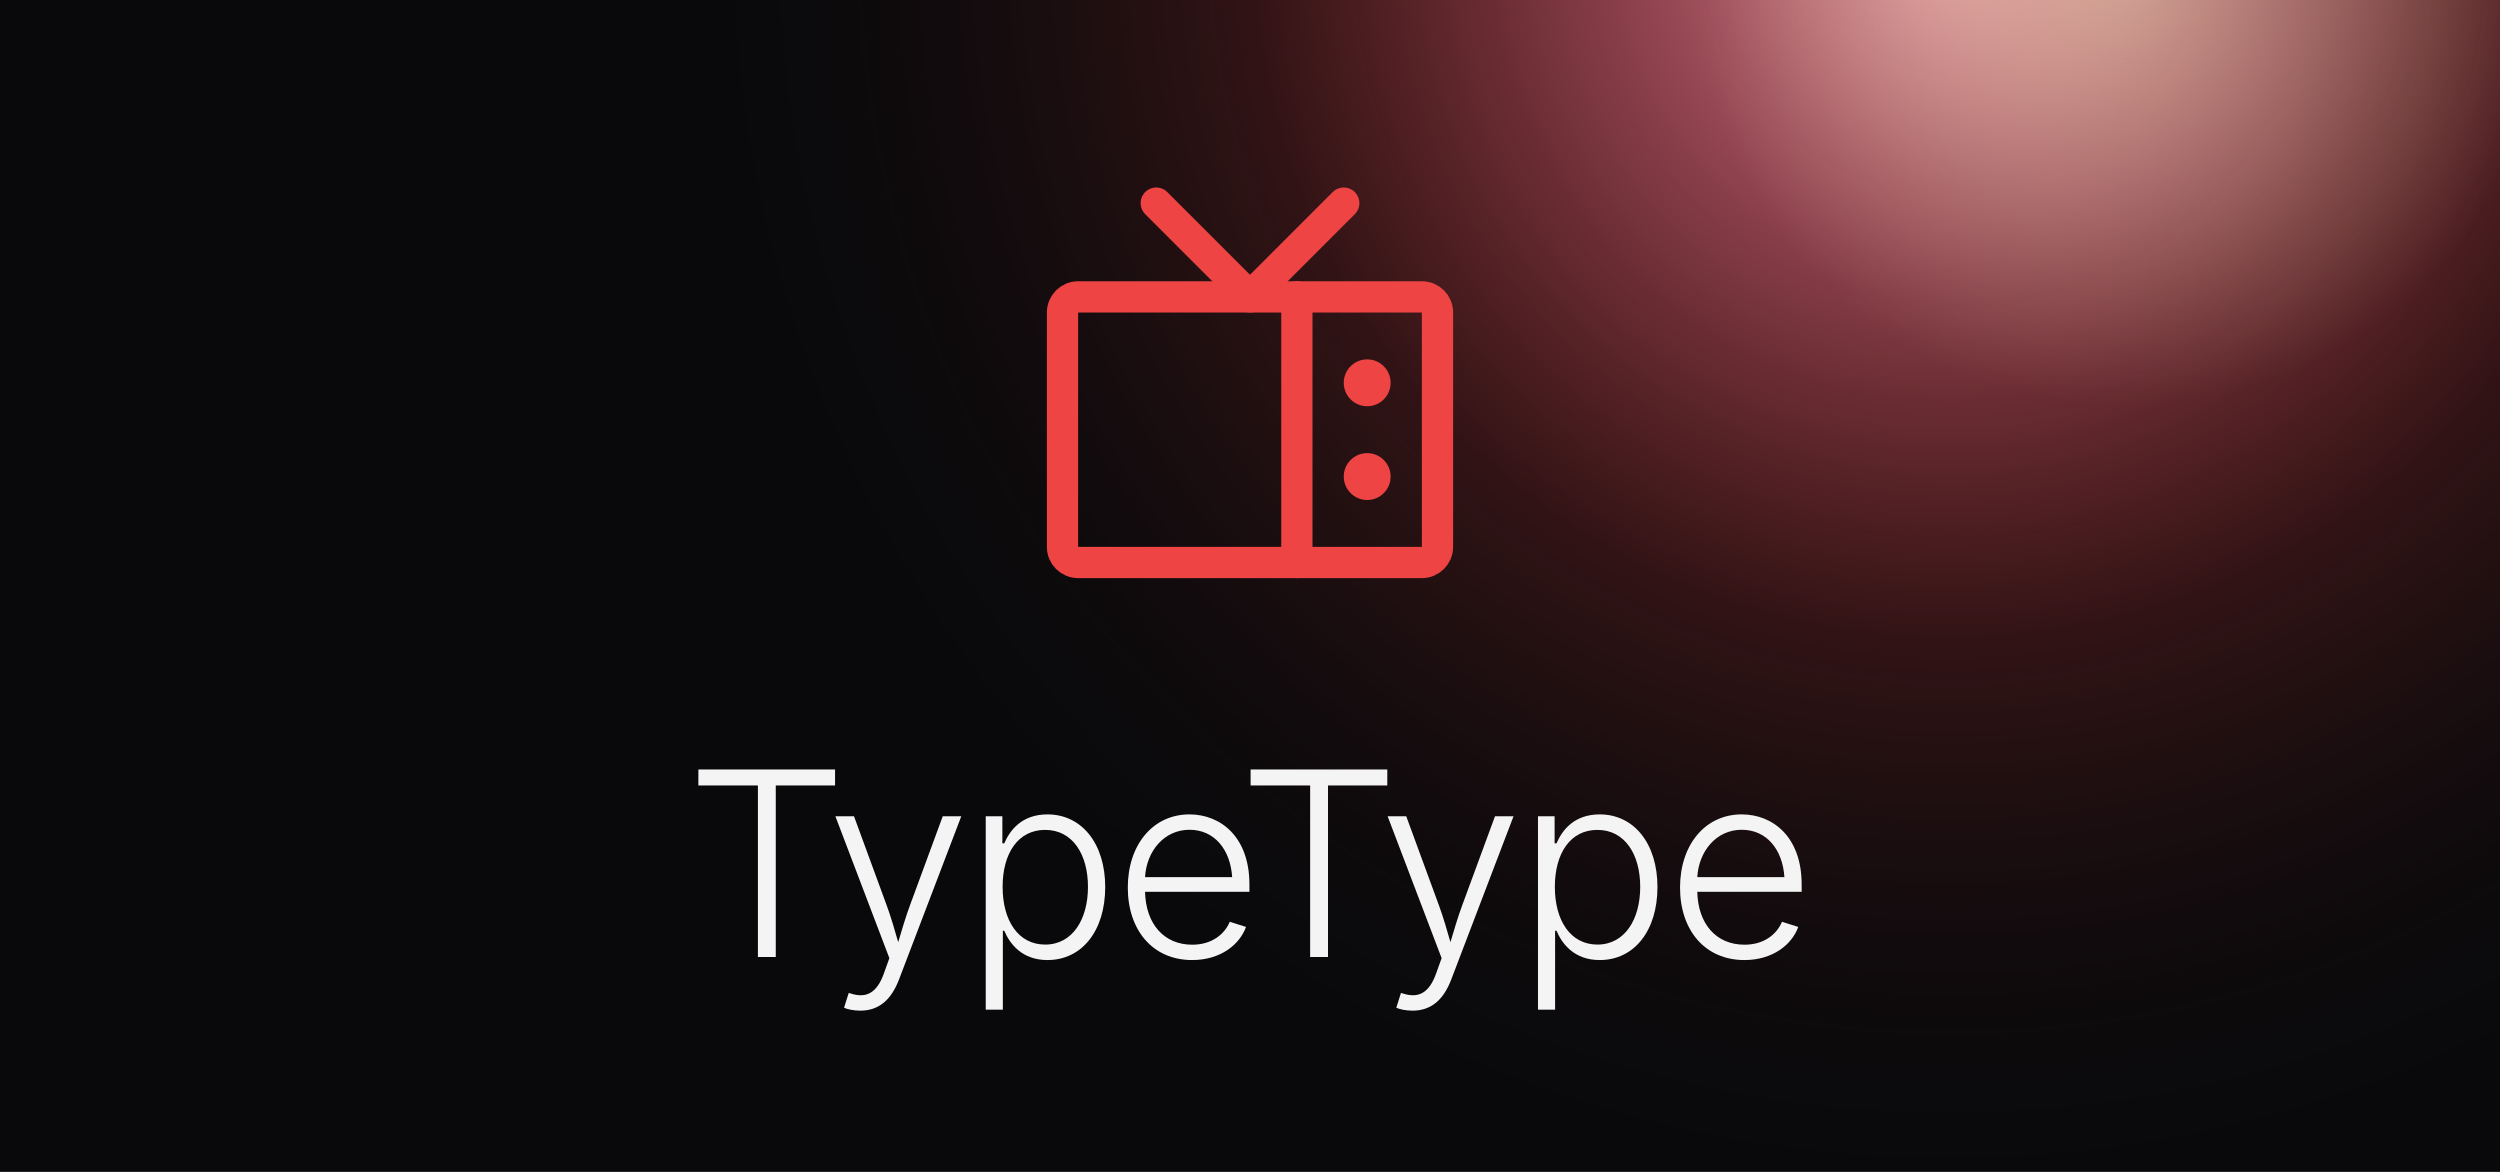
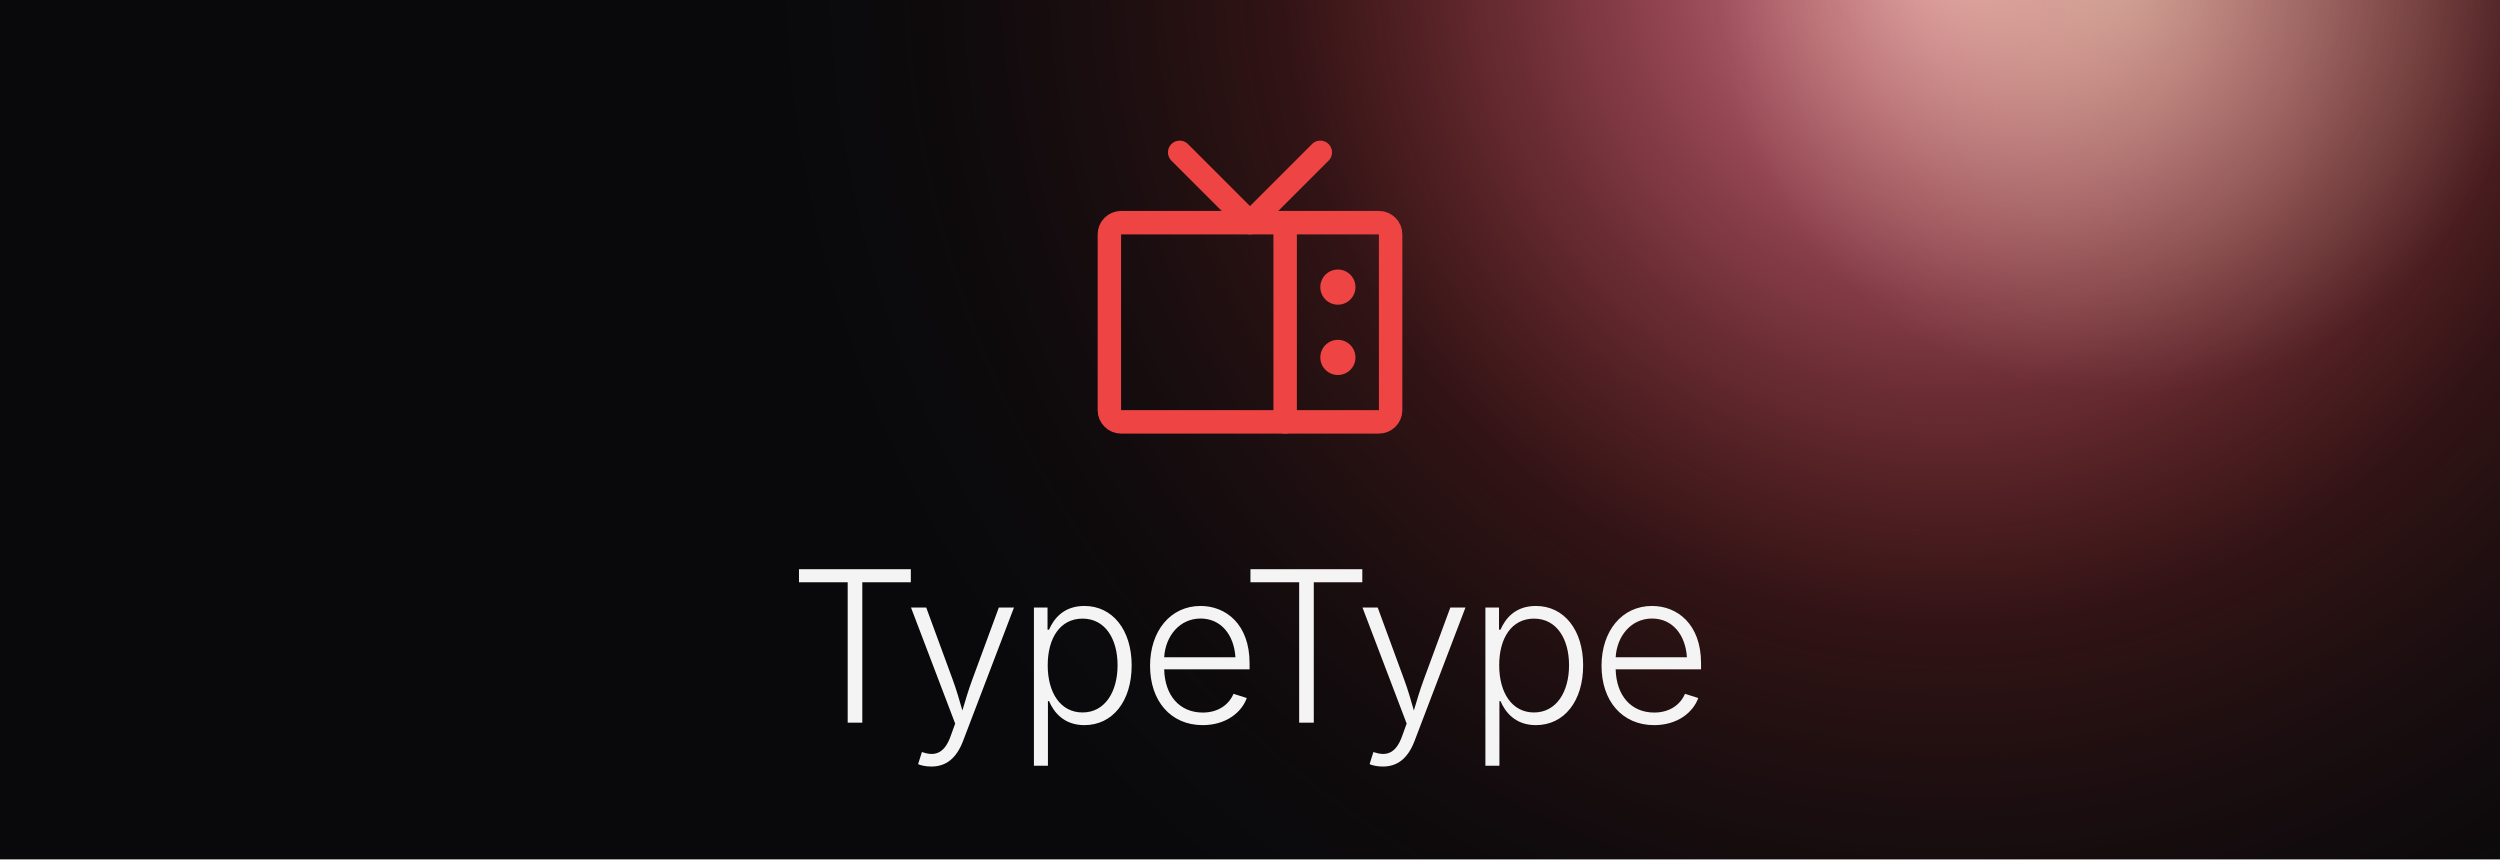
- <svg xmlns="http://www.w3.org/2000/svg" viewBox="0 0 1280 600" width="1280" height="600">
+ <svg xmlns="http://www.w3.org/2000/svg" viewBox="0 0 1280 440" width="1280" height="440">
  <defs>
    <radialGradient id="warmGlow" cx="78%" cy="-5%" r="65%" gradientUnits="userSpaceOnUse" fx="78%" fy="-5%">
      <stop offset="0%" stop-color="#fda4af" stop-opacity="0.85" />
      <stop offset="25%" stop-color="#fb7185" stop-opacity="0.55" />
      <stop offset="55%" stop-color="#ef4444" stop-opacity="0.18" />
      <stop offset="100%" stop-color="#09090b" stop-opacity="0" />
    </radialGradient>
    <radialGradient id="cornerHotspot" cx="85%" cy="-2%" r="22%" gradientUnits="userSpaceOnUse">
      <stop offset="0%" stop-color="#fef3c7" stop-opacity="0.45" />
      <stop offset="100%" stop-color="#fef3c7" stop-opacity="0" />
    </radialGradient>
  </defs>
-   <rect width="1280" height="600" fill="#09090b" />
-   <rect width="1280" height="600" fill="url(#warmGlow)" />
-   <rect width="1280" height="600" fill="url(#cornerHotspot)" />
-   <g transform="translate(512, 80) scale(1)">
+   <rect width="1280" height="440" fill="#09090b" />
+   <rect width="1280" height="440" fill="url(#warmGlow)" />
+   <rect width="1280" height="440" fill="url(#cornerHotspot)" />
+   <g transform="translate(544, 60) scale(0.75)">
    <rect x="32" y="72" width="192" height="136" rx="8" fill="none" stroke="#ef4444" stroke-linecap="round" stroke-linejoin="round" stroke-width="16" />
    <polyline points="80 24 128 72 176 24" fill="none" stroke="#ef4444" stroke-linecap="round" stroke-linejoin="round" stroke-width="16" />
    <circle cx="188" cy="116" r="12" fill="#ef4444" />
    <circle cx="188" cy="164" r="12" fill="#ef4444" />
    <line x1="152" y1="208" x2="152" y2="72" fill="none" stroke="#ef4444" stroke-linecap="round" stroke-linejoin="round" stroke-width="16" />
  </g>
-   <text x="640" y="490" font-family="Inter, system-ui, -apple-system, BlinkMacSystemFont, 'Segoe UI', 'Noto Sans', sans-serif" font-size="132" font-weight="300" fill="#f4f4f5" text-anchor="middle" letter-spacing="-3">TypeType</text>
+   <text x="640" y="370" font-family="Inter, system-ui, -apple-system, BlinkMacSystemFont, 'Segoe UI', 'Noto Sans', sans-serif" font-size="108" font-weight="300" fill="#f4f4f5" text-anchor="middle" letter-spacing="-2.5">TypeType</text>
</svg>
